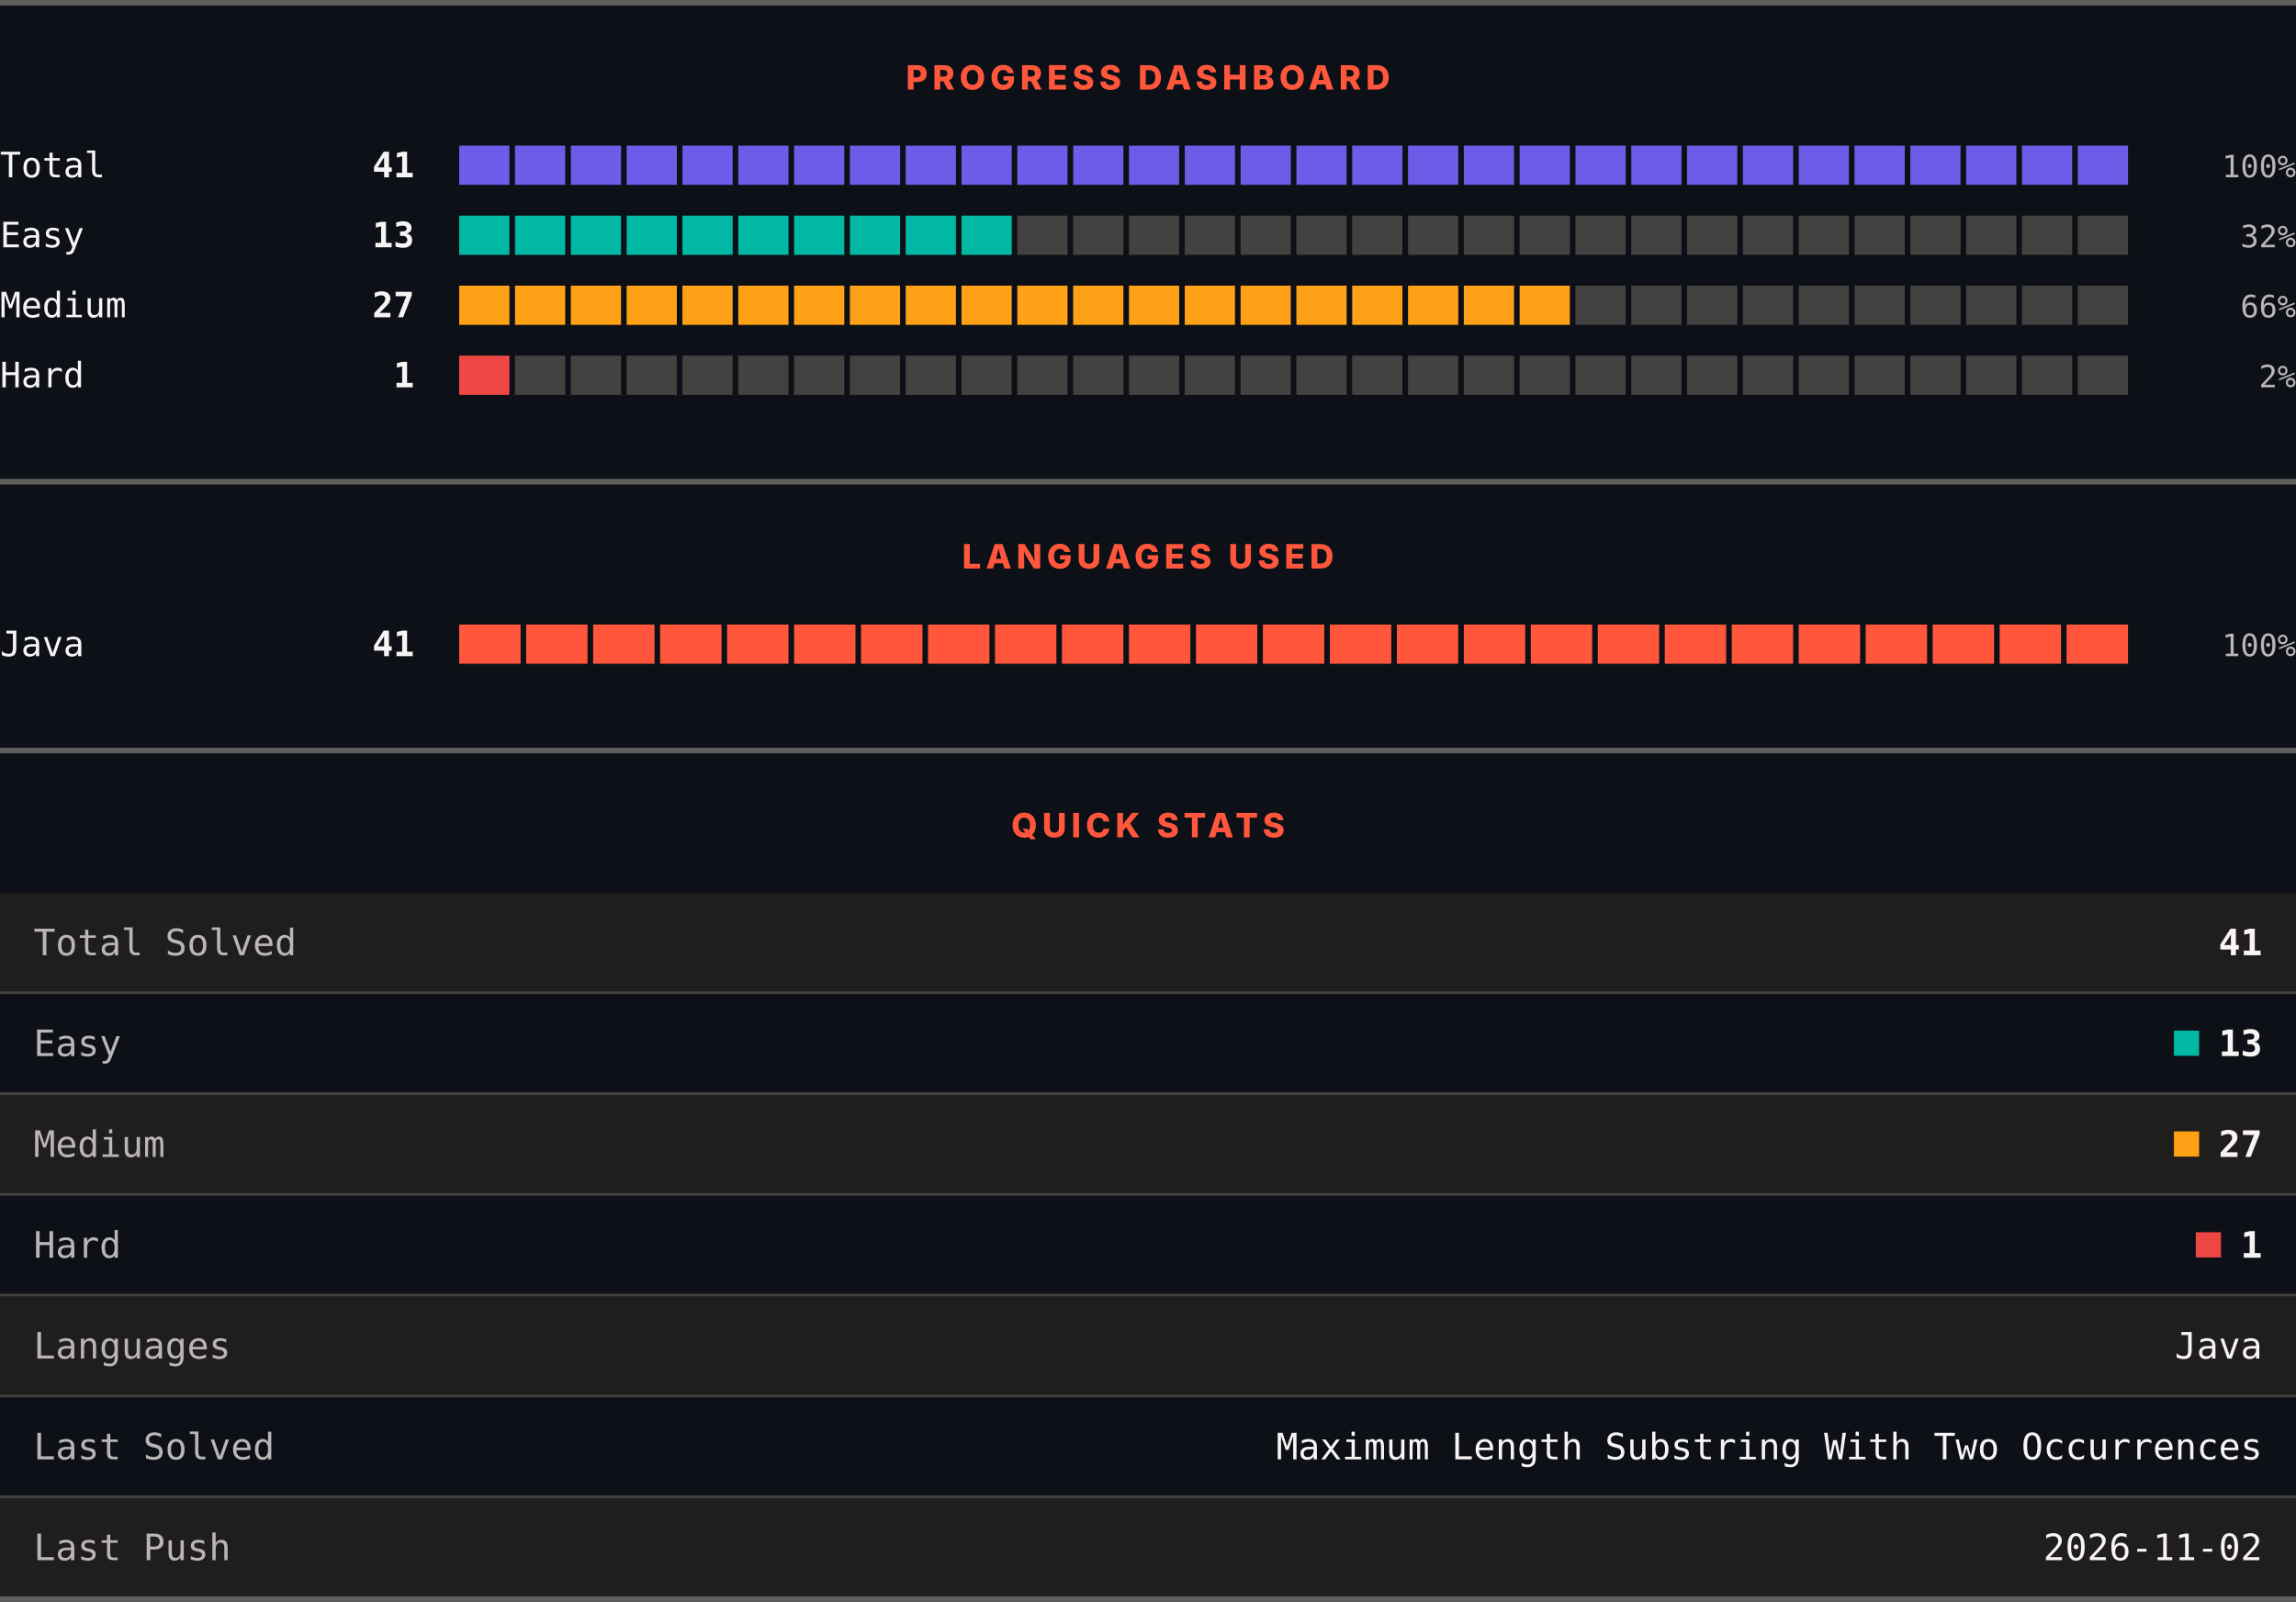
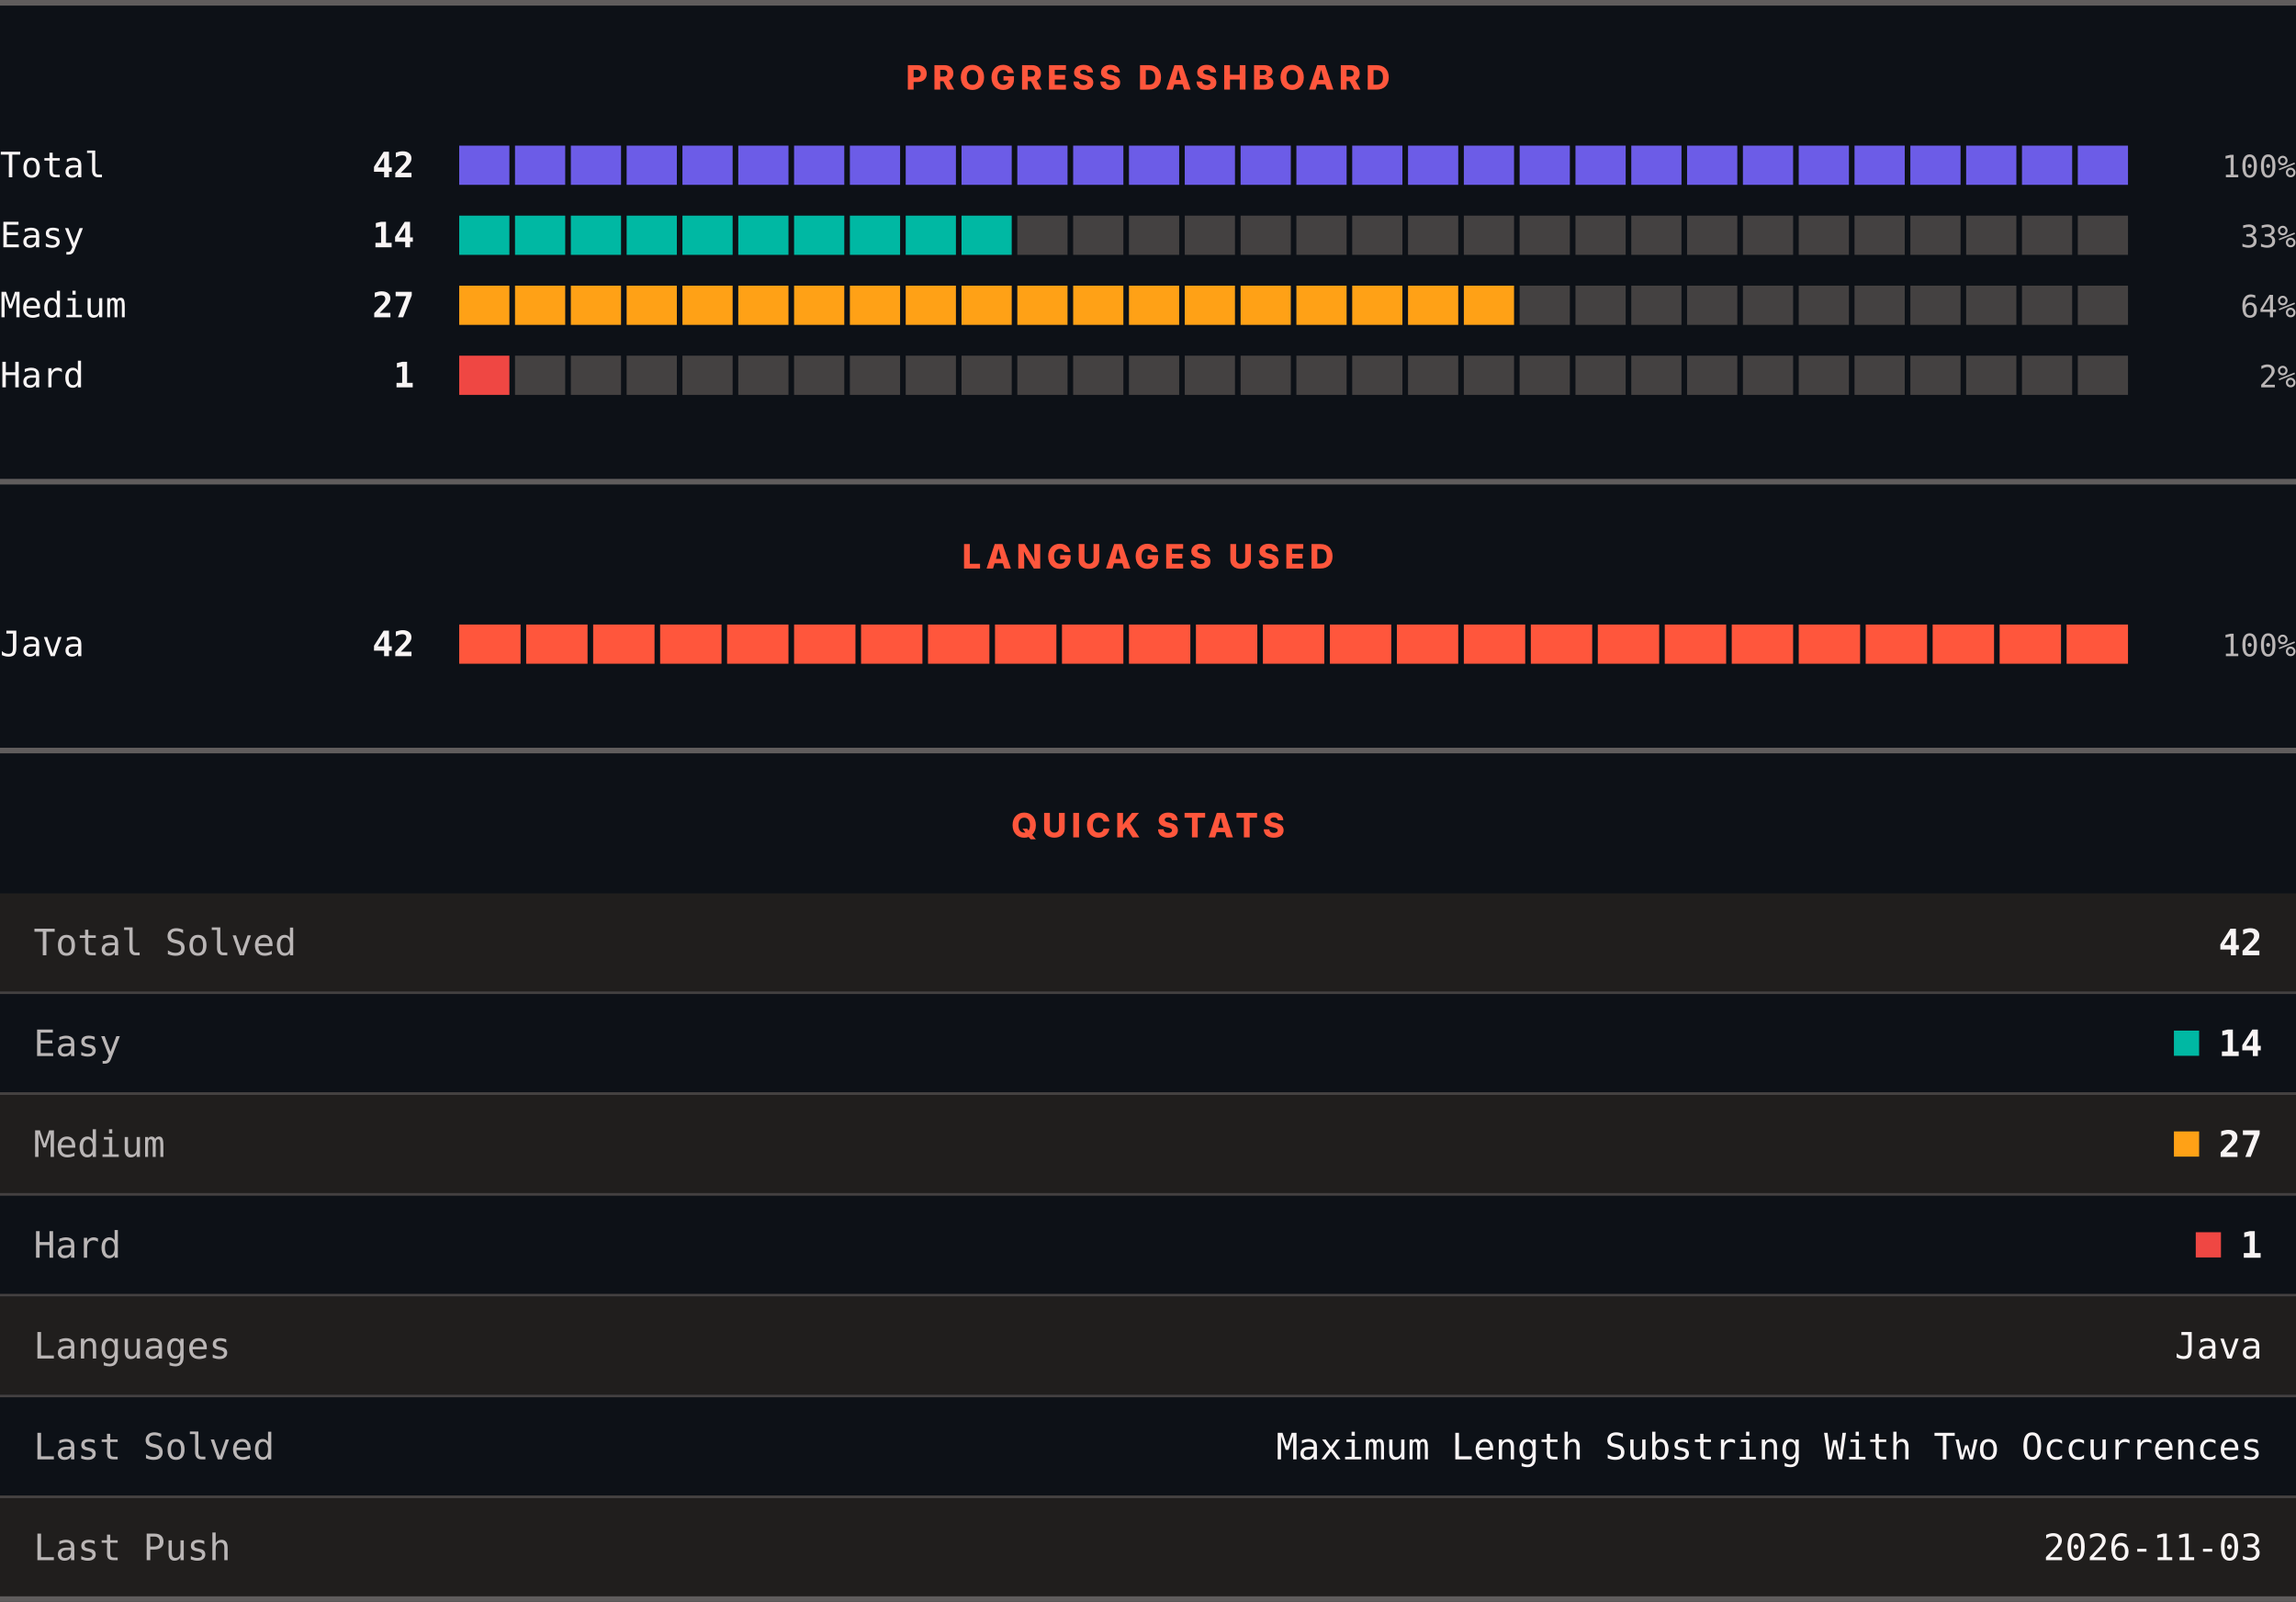
<svg xmlns="http://www.w3.org/2000/svg" width="820" height="572" viewBox="0 0 820 572" role="img" aria-label="LeetCode progress, languages and quick stats">
  <rect width="820" height="572" fill="#0d1117" />
  <rect x="0" y="0" width="820" height="2" fill="#605d5d" />
  <text x="410" y="32" text-anchor="middle" font-family="Archivo, system-ui, -apple-system, Segoe UI, sans-serif" font-size="12" font-weight="800" letter-spacing="1.68" fill="#ff563c">PROGRESS DASHBOARD</text>
  <text x="0" y="63.3" font-family="ui-monospace, SFMono-Regular, Menlo, Consolas, monospace" font-size="12.5" fill="#f8f4f4">Total</text>
-   <text x="148" y="63.3" text-anchor="end" font-family="ui-monospace, SFMono-Regular, Menlo, Consolas, monospace" font-size="12.5" font-weight="700" fill="#f8f4f4">41</text>
+   <text x="148" y="63.3" text-anchor="end" font-family="ui-monospace, SFMono-Regular, Menlo, Consolas, monospace" font-size="12.5" font-weight="700" fill="#f8f4f4">42</text>
  <rect x="164.00" y="52" width="17.93" height="14" fill="#6c5ce7" />
  <rect x="183.93" y="52" width="17.93" height="14" fill="#6c5ce7" />
  <rect x="203.87" y="52" width="17.93" height="14" fill="#6c5ce7" />
  <rect x="223.80" y="52" width="17.93" height="14" fill="#6c5ce7" />
  <rect x="243.73" y="52" width="17.93" height="14" fill="#6c5ce7" />
  <rect x="263.67" y="52" width="17.93" height="14" fill="#6c5ce7" />
  <rect x="283.60" y="52" width="17.93" height="14" fill="#6c5ce7" />
  <rect x="303.53" y="52" width="17.93" height="14" fill="#6c5ce7" />
  <rect x="323.47" y="52" width="17.93" height="14" fill="#6c5ce7" />
  <rect x="343.40" y="52" width="17.93" height="14" fill="#6c5ce7" />
  <rect x="363.33" y="52" width="17.93" height="14" fill="#6c5ce7" />
  <rect x="383.27" y="52" width="17.93" height="14" fill="#6c5ce7" />
  <rect x="403.20" y="52" width="17.93" height="14" fill="#6c5ce7" />
  <rect x="423.13" y="52" width="17.93" height="14" fill="#6c5ce7" />
  <rect x="443.07" y="52" width="17.93" height="14" fill="#6c5ce7" />
  <rect x="463.00" y="52" width="17.93" height="14" fill="#6c5ce7" />
  <rect x="482.93" y="52" width="17.93" height="14" fill="#6c5ce7" />
  <rect x="502.87" y="52" width="17.93" height="14" fill="#6c5ce7" />
  <rect x="522.80" y="52" width="17.93" height="14" fill="#6c5ce7" />
  <rect x="542.73" y="52" width="17.93" height="14" fill="#6c5ce7" />
  <rect x="562.67" y="52" width="17.93" height="14" fill="#6c5ce7" />
  <rect x="582.60" y="52" width="17.93" height="14" fill="#6c5ce7" />
  <rect x="602.53" y="52" width="17.93" height="14" fill="#6c5ce7" />
  <rect x="622.47" y="52" width="17.93" height="14" fill="#6c5ce7" />
  <rect x="642.40" y="52" width="17.93" height="14" fill="#6c5ce7" />
  <rect x="662.33" y="52" width="17.93" height="14" fill="#6c5ce7" />
  <rect x="682.27" y="52" width="17.93" height="14" fill="#6c5ce7" />
  <rect x="702.20" y="52" width="17.93" height="14" fill="#6c5ce7" />
  <rect x="722.13" y="52" width="17.93" height="14" fill="#6c5ce7" />
  <rect x="742.07" y="52" width="17.93" height="14" fill="#6c5ce7" />
  <text x="820" y="63.3" text-anchor="end" font-family="ui-monospace, SFMono-Regular, Menlo, Consolas, monospace" font-size="11" fill="#bab6b6">100%</text>
  <text x="0" y="88.3" font-family="ui-monospace, SFMono-Regular, Menlo, Consolas, monospace" font-size="12.5" fill="#f8f4f4">Easy</text>
-   <text x="148" y="88.3" text-anchor="end" font-family="ui-monospace, SFMono-Regular, Menlo, Consolas, monospace" font-size="12.5" font-weight="700" fill="#f8f4f4">13</text>
+   <text x="148" y="88.3" text-anchor="end" font-family="ui-monospace, SFMono-Regular, Menlo, Consolas, monospace" font-size="12.5" font-weight="700" fill="#f8f4f4">14</text>
  <rect x="164.00" y="77" width="17.93" height="14" fill="#00b8a3" />
  <rect x="183.93" y="77" width="17.93" height="14" fill="#00b8a3" />
  <rect x="203.87" y="77" width="17.93" height="14" fill="#00b8a3" />
  <rect x="223.80" y="77" width="17.93" height="14" fill="#00b8a3" />
  <rect x="243.73" y="77" width="17.93" height="14" fill="#00b8a3" />
  <rect x="263.67" y="77" width="17.93" height="14" fill="#00b8a3" />
  <rect x="283.60" y="77" width="17.93" height="14" fill="#00b8a3" />
  <rect x="303.53" y="77" width="17.93" height="14" fill="#00b8a3" />
  <rect x="323.47" y="77" width="17.93" height="14" fill="#00b8a3" />
  <rect x="343.40" y="77" width="17.93" height="14" fill="#00b8a3" />
  <rect x="363.33" y="77" width="17.93" height="14" fill="#444141" />
  <rect x="383.27" y="77" width="17.93" height="14" fill="#444141" />
  <rect x="403.20" y="77" width="17.93" height="14" fill="#444141" />
  <rect x="423.13" y="77" width="17.93" height="14" fill="#444141" />
  <rect x="443.07" y="77" width="17.93" height="14" fill="#444141" />
  <rect x="463.00" y="77" width="17.93" height="14" fill="#444141" />
  <rect x="482.93" y="77" width="17.93" height="14" fill="#444141" />
  <rect x="502.87" y="77" width="17.93" height="14" fill="#444141" />
  <rect x="522.80" y="77" width="17.93" height="14" fill="#444141" />
  <rect x="542.73" y="77" width="17.93" height="14" fill="#444141" />
  <rect x="562.67" y="77" width="17.93" height="14" fill="#444141" />
  <rect x="582.60" y="77" width="17.93" height="14" fill="#444141" />
  <rect x="602.53" y="77" width="17.93" height="14" fill="#444141" />
  <rect x="622.47" y="77" width="17.93" height="14" fill="#444141" />
  <rect x="642.40" y="77" width="17.93" height="14" fill="#444141" />
  <rect x="662.33" y="77" width="17.93" height="14" fill="#444141" />
  <rect x="682.27" y="77" width="17.93" height="14" fill="#444141" />
  <rect x="702.20" y="77" width="17.93" height="14" fill="#444141" />
  <rect x="722.13" y="77" width="17.93" height="14" fill="#444141" />
  <rect x="742.07" y="77" width="17.93" height="14" fill="#444141" />
-   <text x="820" y="88.3" text-anchor="end" font-family="ui-monospace, SFMono-Regular, Menlo, Consolas, monospace" font-size="11" fill="#bab6b6">32%</text>
+   <text x="820" y="88.3" text-anchor="end" font-family="ui-monospace, SFMono-Regular, Menlo, Consolas, monospace" font-size="11" fill="#bab6b6">33%</text>
  <text x="0" y="113.3" font-family="ui-monospace, SFMono-Regular, Menlo, Consolas, monospace" font-size="12.5" fill="#f8f4f4">Medium</text>
  <text x="148" y="113.3" text-anchor="end" font-family="ui-monospace, SFMono-Regular, Menlo, Consolas, monospace" font-size="12.5" font-weight="700" fill="#f8f4f4">27</text>
  <rect x="164.00" y="102" width="17.93" height="14" fill="#ffa116" />
  <rect x="183.93" y="102" width="17.93" height="14" fill="#ffa116" />
  <rect x="203.87" y="102" width="17.93" height="14" fill="#ffa116" />
  <rect x="223.80" y="102" width="17.93" height="14" fill="#ffa116" />
  <rect x="243.73" y="102" width="17.93" height="14" fill="#ffa116" />
  <rect x="263.67" y="102" width="17.93" height="14" fill="#ffa116" />
  <rect x="283.60" y="102" width="17.93" height="14" fill="#ffa116" />
  <rect x="303.53" y="102" width="17.93" height="14" fill="#ffa116" />
  <rect x="323.47" y="102" width="17.93" height="14" fill="#ffa116" />
  <rect x="343.40" y="102" width="17.93" height="14" fill="#ffa116" />
  <rect x="363.33" y="102" width="17.93" height="14" fill="#ffa116" />
  <rect x="383.27" y="102" width="17.93" height="14" fill="#ffa116" />
  <rect x="403.20" y="102" width="17.93" height="14" fill="#ffa116" />
  <rect x="423.13" y="102" width="17.93" height="14" fill="#ffa116" />
  <rect x="443.07" y="102" width="17.93" height="14" fill="#ffa116" />
  <rect x="463.00" y="102" width="17.93" height="14" fill="#ffa116" />
  <rect x="482.93" y="102" width="17.93" height="14" fill="#ffa116" />
  <rect x="502.87" y="102" width="17.93" height="14" fill="#ffa116" />
  <rect x="522.80" y="102" width="17.93" height="14" fill="#ffa116" />
-   <rect x="542.73" y="102" width="17.93" height="14" fill="#ffa116" />
+   <rect x="542.73" y="102" width="17.93" height="14" fill="#444141" />
  <rect x="562.67" y="102" width="17.93" height="14" fill="#444141" />
  <rect x="582.60" y="102" width="17.93" height="14" fill="#444141" />
  <rect x="602.53" y="102" width="17.93" height="14" fill="#444141" />
  <rect x="622.47" y="102" width="17.93" height="14" fill="#444141" />
  <rect x="642.40" y="102" width="17.93" height="14" fill="#444141" />
  <rect x="662.33" y="102" width="17.93" height="14" fill="#444141" />
  <rect x="682.27" y="102" width="17.93" height="14" fill="#444141" />
  <rect x="702.20" y="102" width="17.93" height="14" fill="#444141" />
  <rect x="722.13" y="102" width="17.93" height="14" fill="#444141" />
  <rect x="742.07" y="102" width="17.93" height="14" fill="#444141" />
-   <text x="820" y="113.3" text-anchor="end" font-family="ui-monospace, SFMono-Regular, Menlo, Consolas, monospace" font-size="11" fill="#bab6b6">66%</text>
+   <text x="820" y="113.3" text-anchor="end" font-family="ui-monospace, SFMono-Regular, Menlo, Consolas, monospace" font-size="11" fill="#bab6b6">64%</text>
  <text x="0" y="138.3" font-family="ui-monospace, SFMono-Regular, Menlo, Consolas, monospace" font-size="12.5" fill="#f8f4f4">Hard</text>
  <text x="148" y="138.3" text-anchor="end" font-family="ui-monospace, SFMono-Regular, Menlo, Consolas, monospace" font-size="12.5" font-weight="700" fill="#f8f4f4">1</text>
  <rect x="164.00" y="127" width="17.93" height="14" fill="#ef4743" />
  <rect x="183.93" y="127" width="17.93" height="14" fill="#444141" />
  <rect x="203.87" y="127" width="17.93" height="14" fill="#444141" />
  <rect x="223.80" y="127" width="17.93" height="14" fill="#444141" />
  <rect x="243.73" y="127" width="17.93" height="14" fill="#444141" />
  <rect x="263.67" y="127" width="17.93" height="14" fill="#444141" />
  <rect x="283.60" y="127" width="17.93" height="14" fill="#444141" />
  <rect x="303.53" y="127" width="17.93" height="14" fill="#444141" />
  <rect x="323.47" y="127" width="17.93" height="14" fill="#444141" />
  <rect x="343.40" y="127" width="17.93" height="14" fill="#444141" />
  <rect x="363.33" y="127" width="17.93" height="14" fill="#444141" />
  <rect x="383.27" y="127" width="17.93" height="14" fill="#444141" />
  <rect x="403.20" y="127" width="17.93" height="14" fill="#444141" />
  <rect x="423.13" y="127" width="17.93" height="14" fill="#444141" />
  <rect x="443.07" y="127" width="17.93" height="14" fill="#444141" />
  <rect x="463.00" y="127" width="17.93" height="14" fill="#444141" />
  <rect x="482.93" y="127" width="17.93" height="14" fill="#444141" />
  <rect x="502.87" y="127" width="17.93" height="14" fill="#444141" />
  <rect x="522.80" y="127" width="17.93" height="14" fill="#444141" />
  <rect x="542.73" y="127" width="17.93" height="14" fill="#444141" />
  <rect x="562.67" y="127" width="17.93" height="14" fill="#444141" />
  <rect x="582.60" y="127" width="17.93" height="14" fill="#444141" />
  <rect x="602.53" y="127" width="17.93" height="14" fill="#444141" />
  <rect x="622.47" y="127" width="17.93" height="14" fill="#444141" />
  <rect x="642.40" y="127" width="17.93" height="14" fill="#444141" />
  <rect x="662.33" y="127" width="17.93" height="14" fill="#444141" />
  <rect x="682.27" y="127" width="17.93" height="14" fill="#444141" />
  <rect x="702.20" y="127" width="17.93" height="14" fill="#444141" />
  <rect x="722.13" y="127" width="17.93" height="14" fill="#444141" />
  <rect x="742.07" y="127" width="17.93" height="14" fill="#444141" />
  <text x="820" y="138.3" text-anchor="end" font-family="ui-monospace, SFMono-Regular, Menlo, Consolas, monospace" font-size="11" fill="#bab6b6">2%</text>
  <rect x="0" y="171" width="820" height="2" fill="#605d5d" />
  <text x="410" y="203" text-anchor="middle" font-family="Archivo, system-ui, -apple-system, Segoe UI, sans-serif" font-size="12" font-weight="800" letter-spacing="1.68" fill="#ff563c">LANGUAGES USED</text>
  <text x="0" y="234.3" font-family="ui-monospace, SFMono-Regular, Menlo, Consolas, monospace" font-size="12.5" fill="#f8f4f4">Java</text>
-   <text x="148" y="234.3" text-anchor="end" font-family="ui-monospace, SFMono-Regular, Menlo, Consolas, monospace" font-size="12.5" font-weight="700" fill="#f8f4f4">41</text>
+   <text x="148" y="234.3" text-anchor="end" font-family="ui-monospace, SFMono-Regular, Menlo, Consolas, monospace" font-size="12.5" font-weight="700" fill="#f8f4f4">42</text>
  <rect x="164.00" y="223" width="21.92" height="14" fill="#ff563c" />
  <rect x="187.92" y="223" width="21.92" height="14" fill="#ff563c" />
  <rect x="211.84" y="223" width="21.92" height="14" fill="#ff563c" />
  <rect x="235.76" y="223" width="21.92" height="14" fill="#ff563c" />
  <rect x="259.68" y="223" width="21.92" height="14" fill="#ff563c" />
  <rect x="283.60" y="223" width="21.92" height="14" fill="#ff563c" />
  <rect x="307.52" y="223" width="21.92" height="14" fill="#ff563c" />
  <rect x="331.44" y="223" width="21.92" height="14" fill="#ff563c" />
  <rect x="355.36" y="223" width="21.92" height="14" fill="#ff563c" />
  <rect x="379.28" y="223" width="21.92" height="14" fill="#ff563c" />
  <rect x="403.20" y="223" width="21.92" height="14" fill="#ff563c" />
  <rect x="427.12" y="223" width="21.92" height="14" fill="#ff563c" />
  <rect x="451.04" y="223" width="21.92" height="14" fill="#ff563c" />
  <rect x="474.96" y="223" width="21.92" height="14" fill="#ff563c" />
  <rect x="498.88" y="223" width="21.92" height="14" fill="#ff563c" />
  <rect x="522.80" y="223" width="21.92" height="14" fill="#ff563c" />
  <rect x="546.72" y="223" width="21.92" height="14" fill="#ff563c" />
  <rect x="570.64" y="223" width="21.92" height="14" fill="#ff563c" />
  <rect x="594.56" y="223" width="21.92" height="14" fill="#ff563c" />
  <rect x="618.48" y="223" width="21.92" height="14" fill="#ff563c" />
  <rect x="642.40" y="223" width="21.92" height="14" fill="#ff563c" />
  <rect x="666.32" y="223" width="21.92" height="14" fill="#ff563c" />
  <rect x="690.24" y="223" width="21.92" height="14" fill="#ff563c" />
  <rect x="714.16" y="223" width="21.92" height="14" fill="#ff563c" />
  <rect x="738.08" y="223" width="21.92" height="14" fill="#ff563c" />
  <text x="820" y="234.3" text-anchor="end" font-family="ui-monospace, SFMono-Regular, Menlo, Consolas, monospace" font-size="11" fill="#bab6b6">100%</text>
  <rect x="0" y="267" width="820" height="2" fill="#605d5d" />
  <text x="410" y="299" text-anchor="middle" font-family="Archivo, system-ui, -apple-system, Segoe UI, sans-serif" font-size="12" font-weight="800" letter-spacing="1.68" fill="#ff563c">QUICK STATS</text>
  <rect x="0" y="319" width="820" height="35" fill="#201e1d" />
  <text x="12" y="341.1" font-family="ui-monospace, SFMono-Regular, Menlo, Consolas, monospace" font-size="13" fill="#bab6b6">Total Solved</text>
-   <text x="808" y="341.1" text-anchor="end" font-family="ui-monospace, SFMono-Regular, Menlo, Consolas, monospace" font-size="13" font-weight="700" fill="#f8f4f4">41</text>
+   <text x="808" y="341.1" text-anchor="end" font-family="ui-monospace, SFMono-Regular, Menlo, Consolas, monospace" font-size="13" font-weight="700" fill="#f8f4f4">42</text>
  <rect x="0" y="354" width="820" height="1" fill="#444141" />
  <rect x="0" y="355" width="820" height="35" fill="#0d1117" />
  <text x="12" y="377.1" font-family="ui-monospace, SFMono-Regular, Menlo, Consolas, monospace" font-size="13" fill="#bab6b6">Easy</text>
  <rect x="776.4" y="368" width="9" height="9" fill="#00b8a3" />
-   <text x="808" y="377.1" text-anchor="end" font-family="ui-monospace, SFMono-Regular, Menlo, Consolas, monospace" font-size="13" font-weight="700" fill="#f8f4f4">13</text>
+   <text x="808" y="377.1" text-anchor="end" font-family="ui-monospace, SFMono-Regular, Menlo, Consolas, monospace" font-size="13" font-weight="700" fill="#f8f4f4">14</text>
  <rect x="0" y="390" width="820" height="1" fill="#444141" />
  <rect x="0" y="391" width="820" height="35" fill="#201e1d" />
  <text x="12" y="413.1" font-family="ui-monospace, SFMono-Regular, Menlo, Consolas, monospace" font-size="13" fill="#bab6b6">Medium</text>
  <rect x="776.4" y="404" width="9" height="9" fill="#ffa116" />
  <text x="808" y="413.1" text-anchor="end" font-family="ui-monospace, SFMono-Regular, Menlo, Consolas, monospace" font-size="13" font-weight="700" fill="#f8f4f4">27</text>
  <rect x="0" y="426" width="820" height="1" fill="#444141" />
  <rect x="0" y="427" width="820" height="35" fill="#0d1117" />
  <text x="12" y="449.1" font-family="ui-monospace, SFMono-Regular, Menlo, Consolas, monospace" font-size="13" fill="#bab6b6">Hard</text>
  <rect x="784.2" y="440" width="9" height="9" fill="#ef4743" />
  <text x="808" y="449.1" text-anchor="end" font-family="ui-monospace, SFMono-Regular, Menlo, Consolas, monospace" font-size="13" font-weight="700" fill="#f8f4f4">1</text>
  <rect x="0" y="462" width="820" height="1" fill="#444141" />
  <rect x="0" y="463" width="820" height="35" fill="#201e1d" />
  <text x="12" y="485.1" font-family="ui-monospace, SFMono-Regular, Menlo, Consolas, monospace" font-size="13" fill="#bab6b6">Languages</text>
  <text x="808" y="485.1" text-anchor="end" font-family="ui-monospace, SFMono-Regular, Menlo, Consolas, monospace" font-size="13" fill="#f8f4f4">Java</text>
  <rect x="0" y="498" width="820" height="1" fill="#444141" />
  <rect x="0" y="499" width="820" height="35" fill="#0d1117" />
  <text x="12" y="521.1" font-family="ui-monospace, SFMono-Regular, Menlo, Consolas, monospace" font-size="13" fill="#bab6b6">Last Solved</text>
  <text x="808" y="521.1" text-anchor="end" font-family="ui-monospace, SFMono-Regular, Menlo, Consolas, monospace" font-size="13" fill="#f8f4f4">Maximum Length Substring With Two Occurrences</text>
  <rect x="0" y="534" width="820" height="1" fill="#444141" />
  <rect x="0" y="535" width="820" height="35" fill="#201e1d" />
  <text x="12" y="557.1" font-family="ui-monospace, SFMono-Regular, Menlo, Consolas, monospace" font-size="13" fill="#bab6b6">Last Push</text>
-   <text x="808" y="557.1" text-anchor="end" font-family="ui-monospace, SFMono-Regular, Menlo, Consolas, monospace" font-size="13" fill="#f8f4f4">2026-11-02</text>
+   <text x="808" y="557.1" text-anchor="end" font-family="ui-monospace, SFMono-Regular, Menlo, Consolas, monospace" font-size="13" fill="#f8f4f4">2026-11-03</text>
  <rect x="0" y="570" width="820" height="2" fill="#605d5d" />
</svg>
